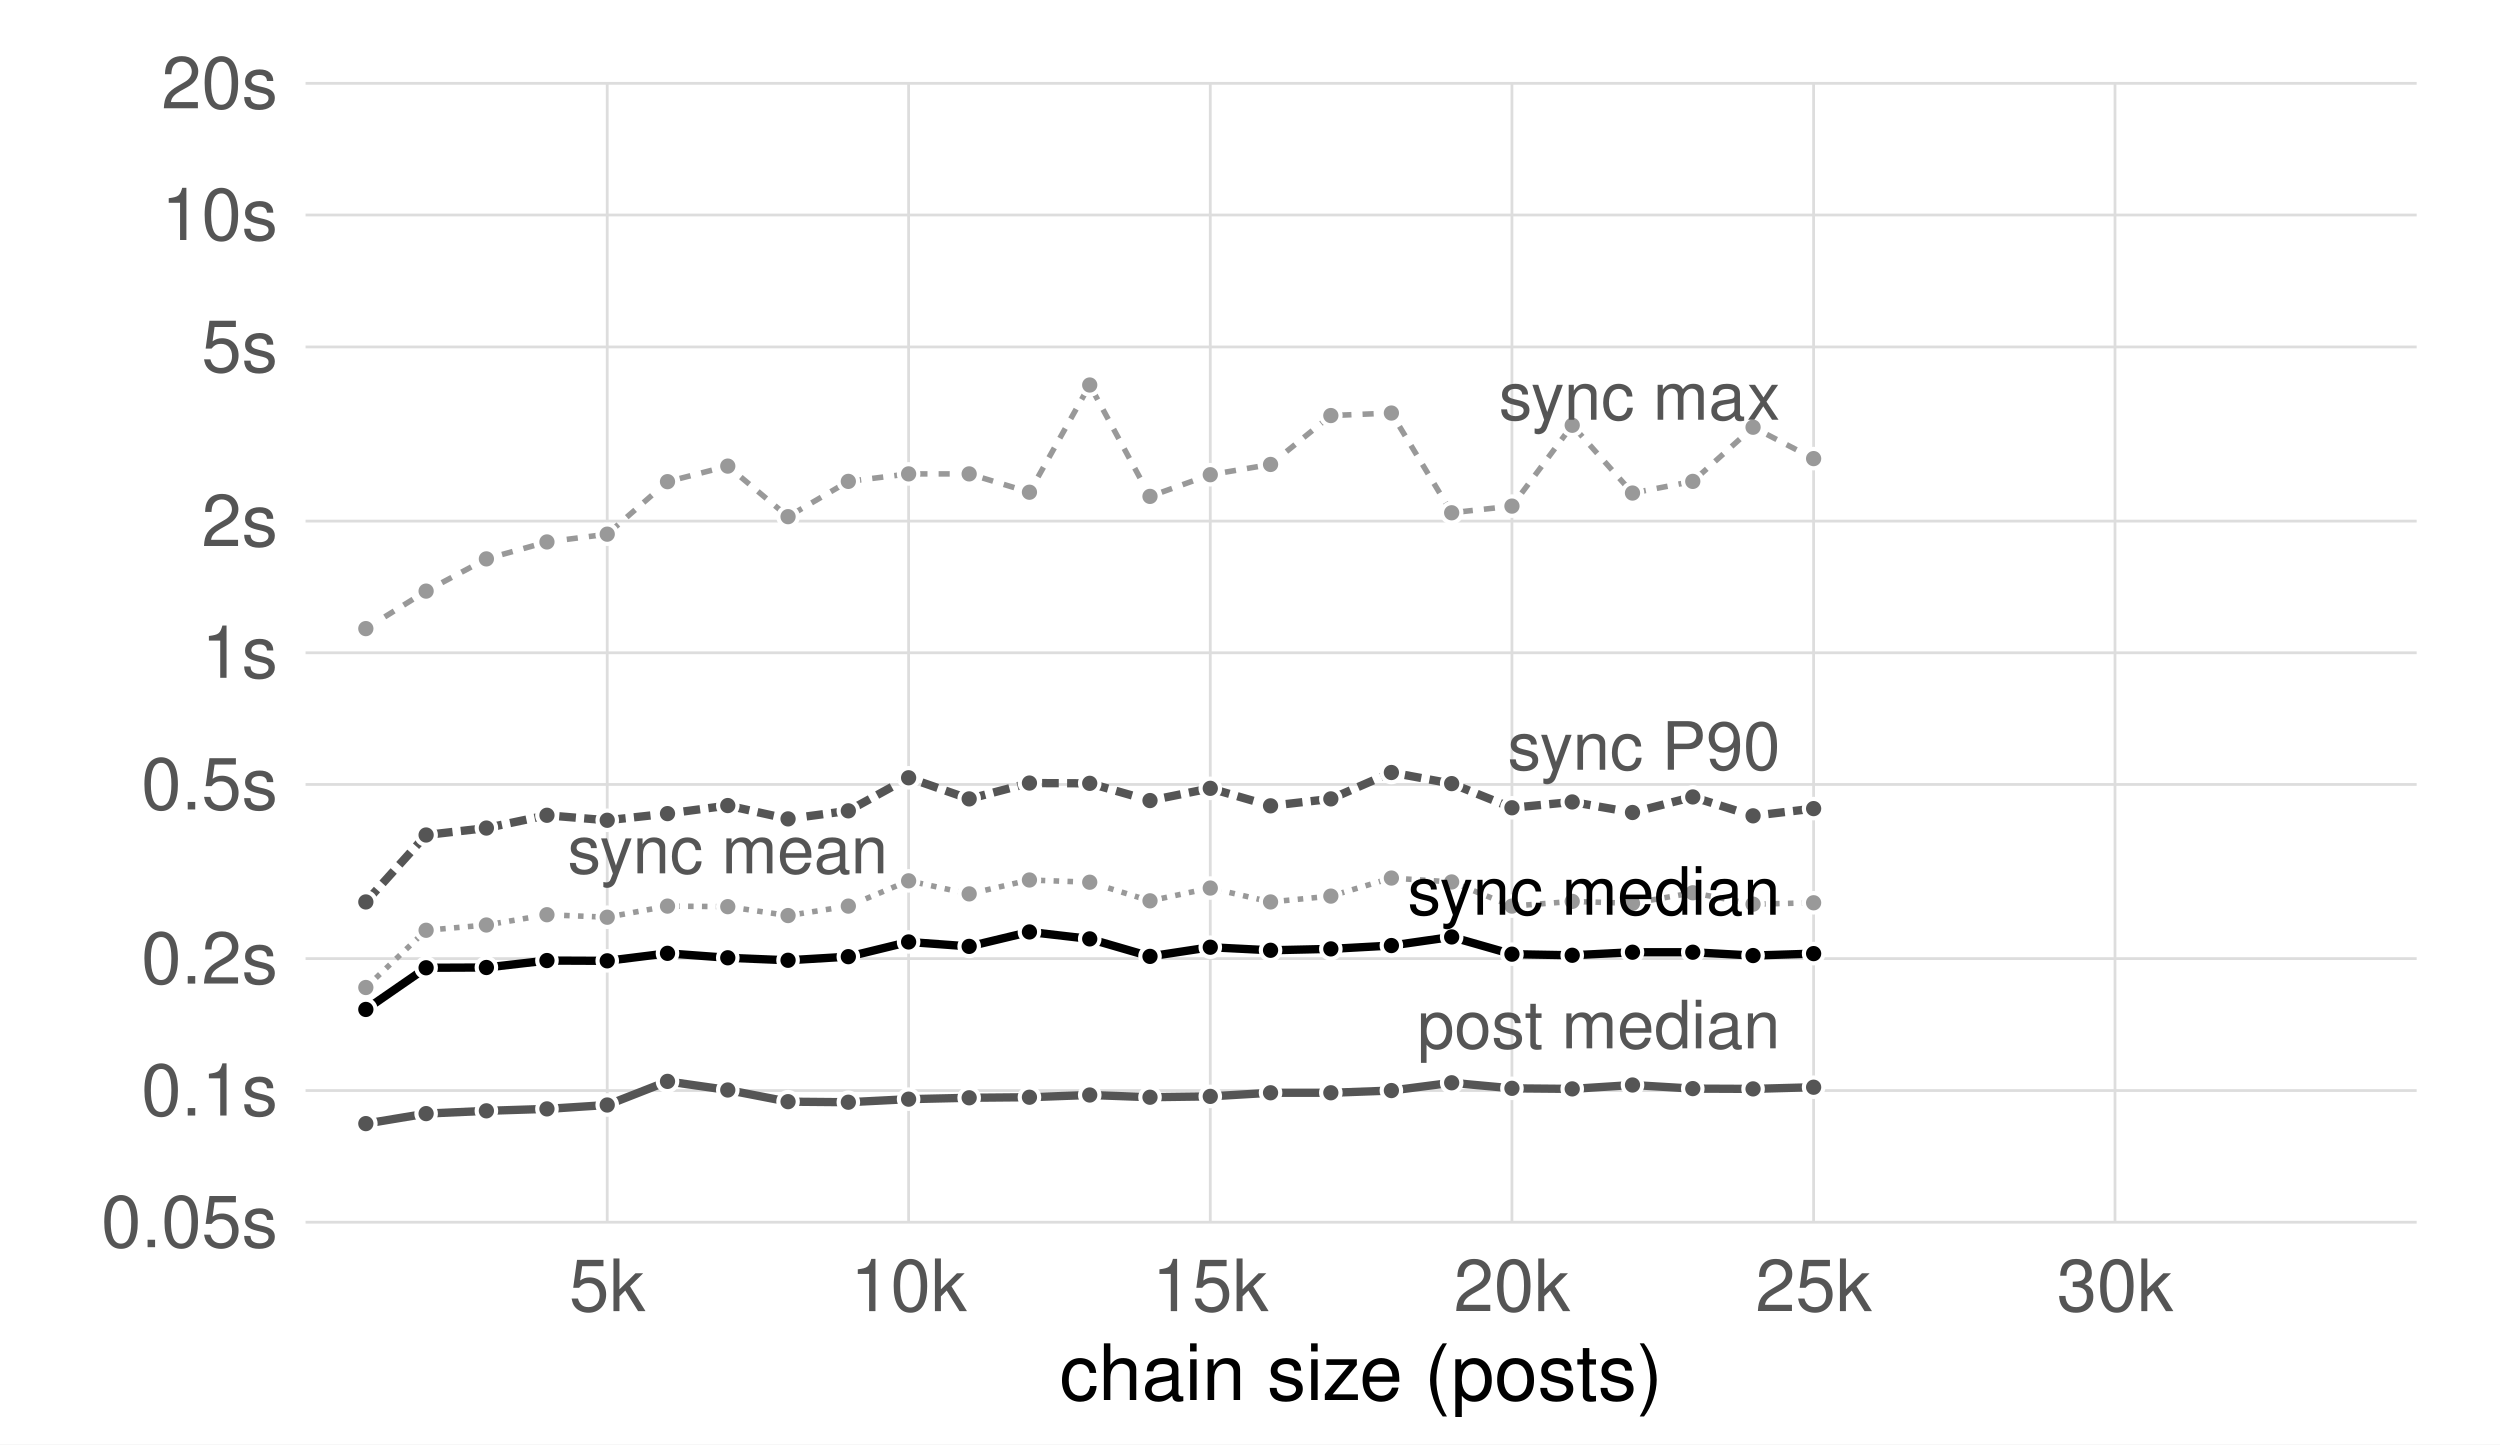
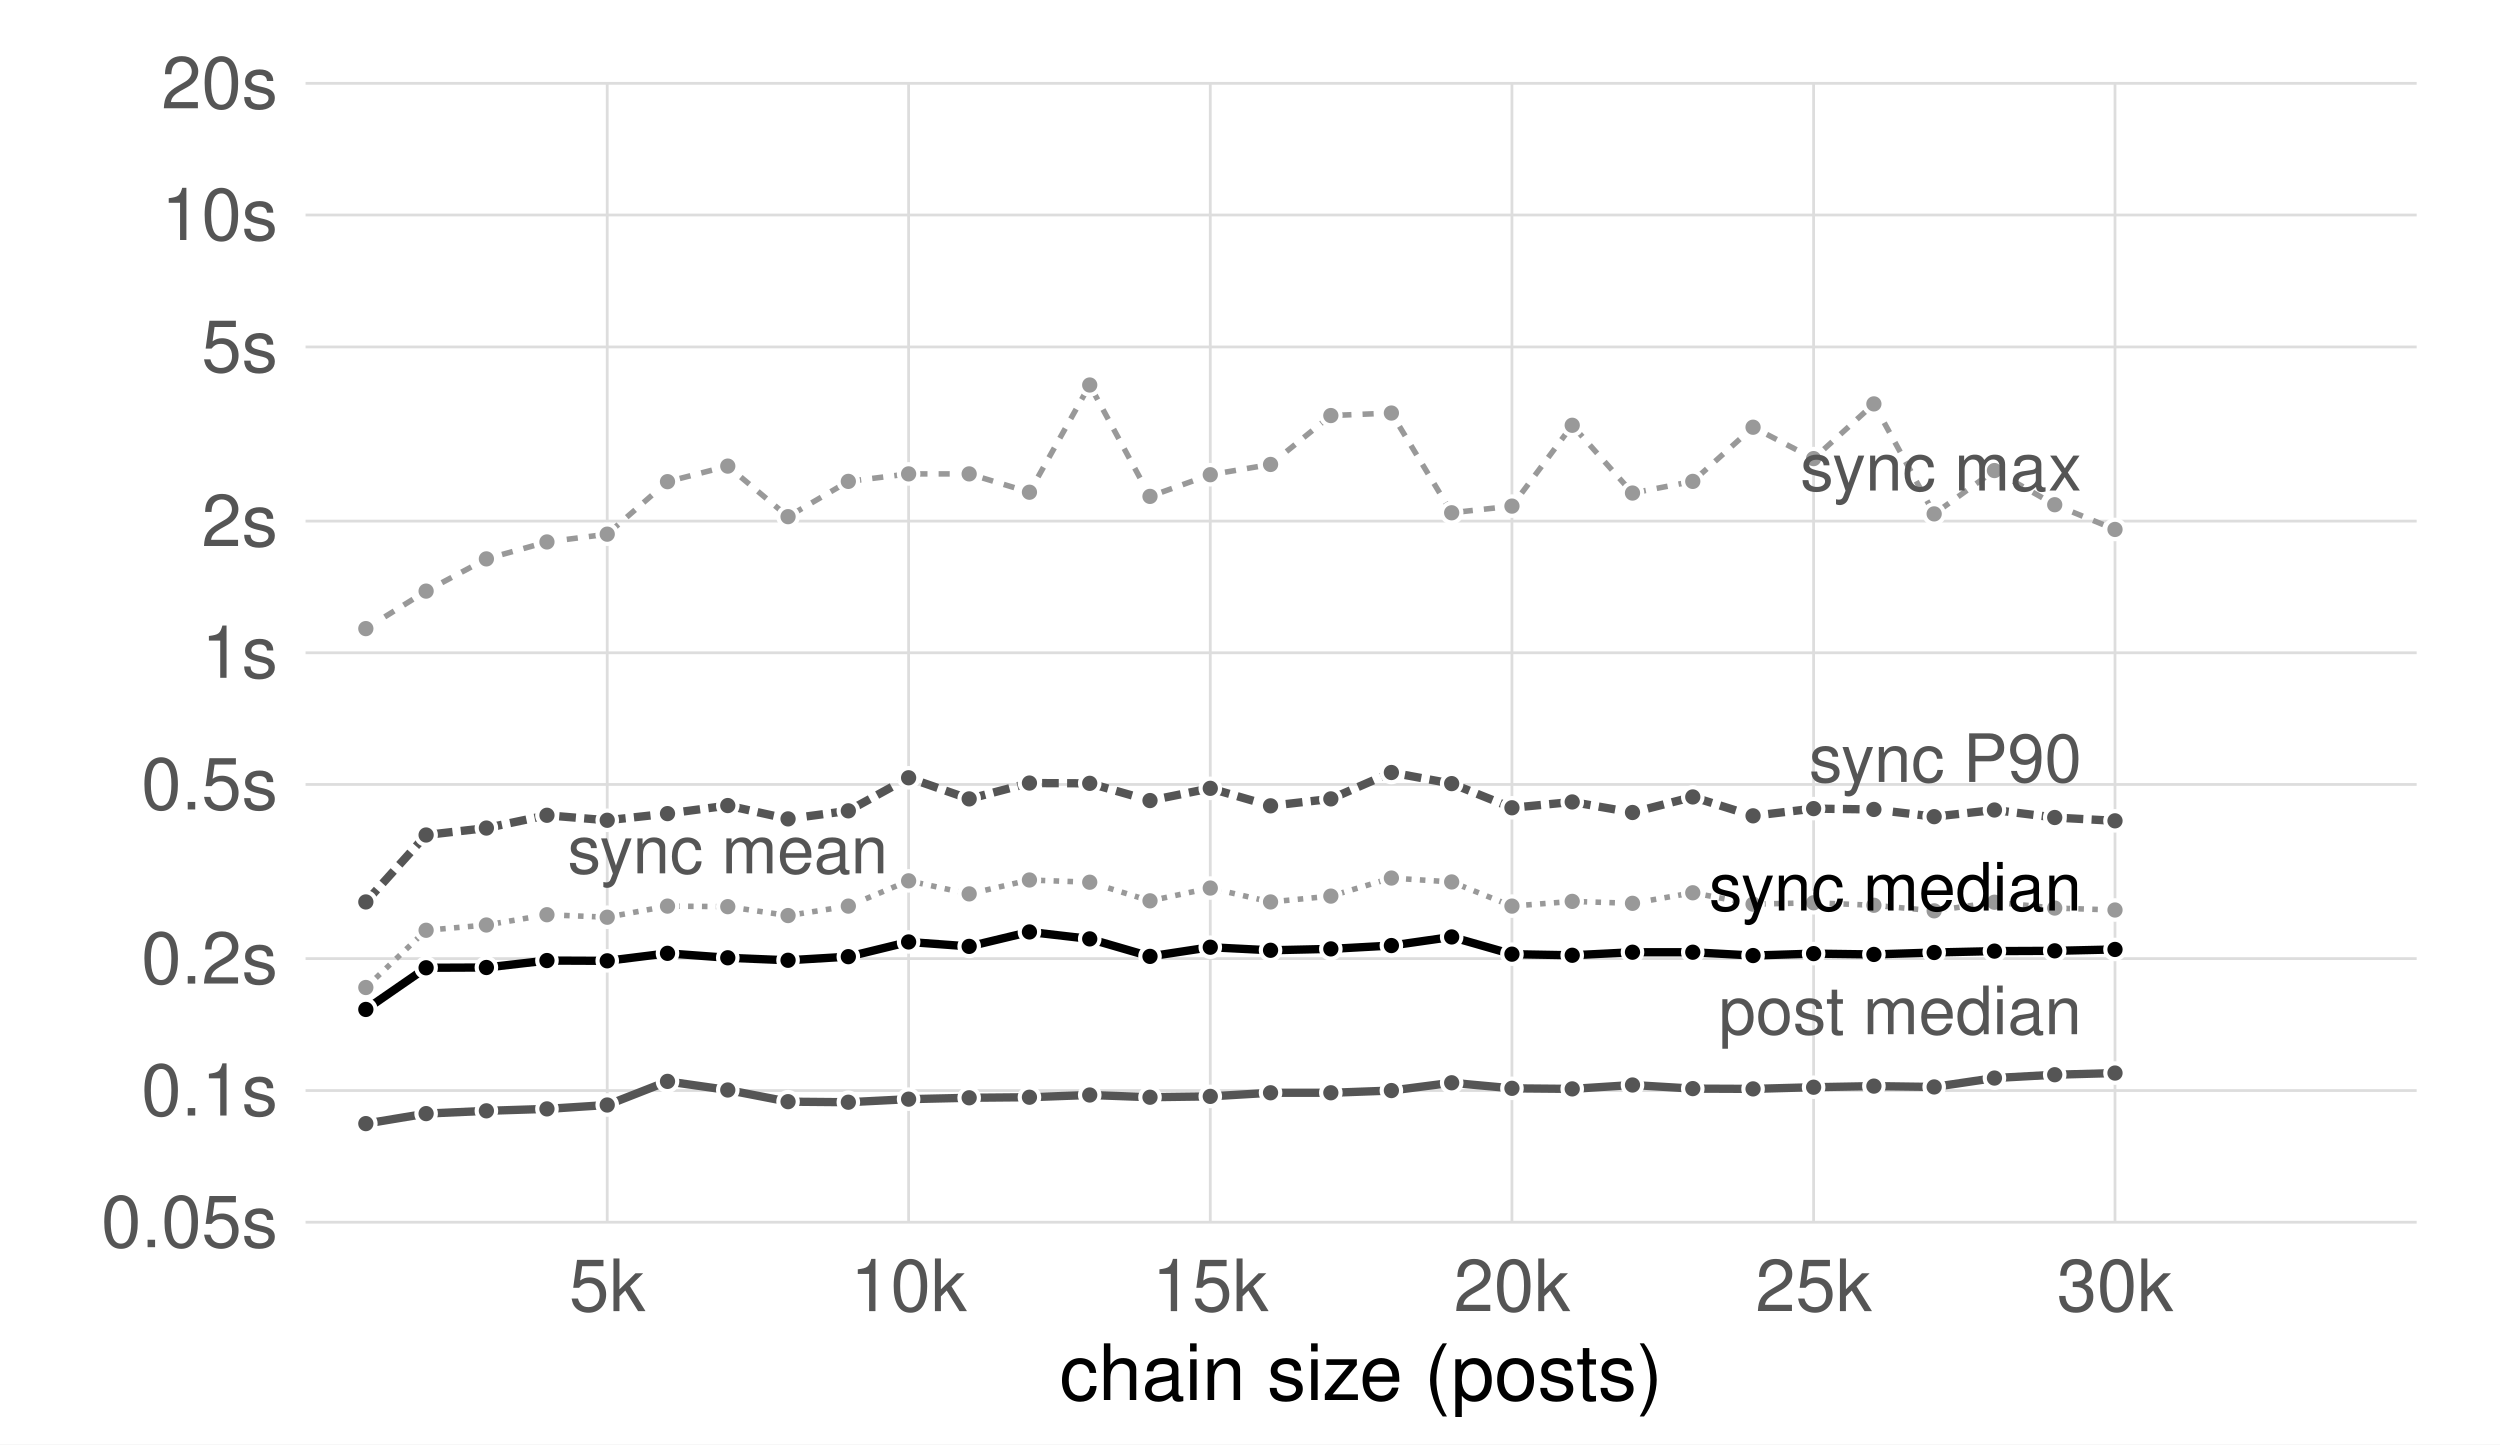
<svg xmlns="http://www.w3.org/2000/svg" width="900" height="520" viewBox="0 0 900 520">
  <rect width="900" height="520" fill="#ffffff" />
  <line x1="110" x2="870" y1="440.0" y2="440.0" stroke="#dddddd" />
  <text x="100.0" y="449.0" font-family="Helvetica, Arial, sans-serif" font-size="26" text-anchor="end" fill="#555555">0.05s</text>
  <line x1="110" x2="870" y1="392.6" y2="392.6" stroke="#dddddd" />
  <text x="100.0" y="401.6" font-family="Helvetica, Arial, sans-serif" font-size="26" text-anchor="end" fill="#555555">0.1s</text>
  <line x1="110" x2="870" y1="345.1" y2="345.1" stroke="#dddddd" />
  <text x="100.0" y="354.1" font-family="Helvetica, Arial, sans-serif" font-size="26" text-anchor="end" fill="#555555">0.2s</text>
  <line x1="110" x2="870" y1="282.4" y2="282.4" stroke="#dddddd" />
  <text x="100.0" y="291.4" font-family="Helvetica, Arial, sans-serif" font-size="26" text-anchor="end" fill="#555555">0.5s</text>
  <line x1="110" x2="870" y1="235.0" y2="235.0" stroke="#dddddd" />
  <text x="100.0" y="244.0" font-family="Helvetica, Arial, sans-serif" font-size="26" text-anchor="end" fill="#555555">1s</text>
  <line x1="110" x2="870" y1="187.6" y2="187.6" stroke="#dddddd" />
  <text x="100.0" y="196.6" font-family="Helvetica, Arial, sans-serif" font-size="26" text-anchor="end" fill="#555555">2s</text>
  <line x1="110" x2="870" y1="124.9" y2="124.9" stroke="#dddddd" />
  <text x="100.0" y="133.9" font-family="Helvetica, Arial, sans-serif" font-size="26" text-anchor="end" fill="#555555">5s</text>
  <line x1="110" x2="870" y1="77.4" y2="77.4" stroke="#dddddd" />
  <text x="100.0" y="86.4" font-family="Helvetica, Arial, sans-serif" font-size="26" text-anchor="end" fill="#555555">10s</text>
  <line x1="110" x2="870" y1="30.0" y2="30.0" stroke="#dddddd" />
  <text x="100.0" y="39.0" font-family="Helvetica, Arial, sans-serif" font-size="26" text-anchor="end" fill="#555555">20s</text>
  <line y1="30" y2="440" x1="218.6" x2="218.6" stroke="#dddddd" />
  <text x="218.6" y="472.0" font-family="Helvetica, Arial, sans-serif" font-size="26" text-anchor="middle" fill="#555555">5k</text>
  <line y1="30" y2="440" x1="327.1" x2="327.1" stroke="#dddddd" />
  <text x="327.1" y="472.0" font-family="Helvetica, Arial, sans-serif" font-size="26" text-anchor="middle" fill="#555555">10k</text>
  <line y1="30" y2="440" x1="435.7" x2="435.7" stroke="#dddddd" />
  <text x="435.7" y="472.0" font-family="Helvetica, Arial, sans-serif" font-size="26" text-anchor="middle" fill="#555555">15k</text>
  <line y1="30" y2="440" x1="544.3" x2="544.3" stroke="#dddddd" />
  <text x="544.3" y="472.0" font-family="Helvetica, Arial, sans-serif" font-size="26" text-anchor="middle" fill="#555555">20k</text>
  <line y1="30" y2="440" x1="652.9" x2="652.9" stroke="#dddddd" />
  <text x="652.9" y="472.0" font-family="Helvetica, Arial, sans-serif" font-size="26" text-anchor="middle" fill="#555555">25k</text>
  <line y1="30" y2="440" x1="761.4" x2="761.4" stroke="#dddddd" />
  <text x="761.4" y="472.0" font-family="Helvetica, Arial, sans-serif" font-size="26" text-anchor="middle" fill="#555555">30k</text>
  <text x="490.0" y="504.0" font-family="Helvetica, Arial, sans-serif" font-size="28" text-anchor="middle" fill="#000000">chain size (posts)</text>
-   <polyline fill="none" stroke="#999999" stroke-width="2" stroke-dasharray="4 4" points="131.7,226.3 153.4,212.8 175.1,201.2 196.9,195.1 218.6,192.3 240.3,173.4 262.0,167.8 283.7,186.0 305.4,173.3 327.1,170.6 348.9,170.6 370.6,177.2 392.3,138.6 414.0,178.7 435.7,170.9 457.4,167.2 479.1,149.6 500.9,148.7 522.6,184.6 544.3,182.2 566.0,153.1 587.7,177.5 609.4,173.3 631.1,153.8 652.9,165.1" />
+   <polyline fill="none" stroke="#999999" stroke-width="2" stroke-dasharray="4 4" points="131.7,226.3 153.4,212.8 175.1,201.2 196.9,195.1 218.6,192.3 240.3,173.4 262.0,167.8 283.7,186.0 305.4,173.3 327.1,170.6 348.9,170.6 370.6,177.2 392.3,138.6 414.0,178.7 435.7,170.9 457.4,167.2 479.1,149.6 500.9,148.7 522.6,184.6 544.3,182.2 566.0,153.1 587.7,177.5 609.4,173.3 631.1,153.8 652.9,165.1 674.6,145.4 696.3,185.0 718.0,169.4 739.7,181.7 761.4,190.6" />
  <circle cx="131.7" cy="226.3" r="3.5" fill="#999999" stroke="#ffffff" stroke-width="1.5" />
  <circle cx="153.4" cy="212.8" r="3.5" fill="#999999" stroke="#ffffff" stroke-width="1.5" />
  <circle cx="175.1" cy="201.2" r="3.5" fill="#999999" stroke="#ffffff" stroke-width="1.5" />
  <circle cx="196.9" cy="195.1" r="3.5" fill="#999999" stroke="#ffffff" stroke-width="1.5" />
  <circle cx="218.6" cy="192.3" r="3.5" fill="#999999" stroke="#ffffff" stroke-width="1.5" />
  <circle cx="240.3" cy="173.4" r="3.5" fill="#999999" stroke="#ffffff" stroke-width="1.5" />
  <circle cx="262.0" cy="167.8" r="3.5" fill="#999999" stroke="#ffffff" stroke-width="1.5" />
  <circle cx="283.7" cy="186.0" r="3.5" fill="#999999" stroke="#ffffff" stroke-width="1.5" />
  <circle cx="305.4" cy="173.3" r="3.5" fill="#999999" stroke="#ffffff" stroke-width="1.5" />
  <circle cx="327.1" cy="170.6" r="3.5" fill="#999999" stroke="#ffffff" stroke-width="1.5" />
  <circle cx="348.9" cy="170.6" r="3.5" fill="#999999" stroke="#ffffff" stroke-width="1.5" />
  <circle cx="370.6" cy="177.2" r="3.5" fill="#999999" stroke="#ffffff" stroke-width="1.5" />
  <circle cx="392.3" cy="138.6" r="3.5" fill="#999999" stroke="#ffffff" stroke-width="1.5" />
  <circle cx="414.0" cy="178.7" r="3.5" fill="#999999" stroke="#ffffff" stroke-width="1.5" />
  <circle cx="435.7" cy="170.9" r="3.5" fill="#999999" stroke="#ffffff" stroke-width="1.5" />
  <circle cx="457.4" cy="167.2" r="3.5" fill="#999999" stroke="#ffffff" stroke-width="1.5" />
  <circle cx="479.1" cy="149.6" r="3.5" fill="#999999" stroke="#ffffff" stroke-width="1.5" />
  <circle cx="500.9" cy="148.7" r="3.5" fill="#999999" stroke="#ffffff" stroke-width="1.5" />
  <circle cx="522.6" cy="184.6" r="3.5" fill="#999999" stroke="#ffffff" stroke-width="1.5" />
  <circle cx="544.3" cy="182.2" r="3.5" fill="#999999" stroke="#ffffff" stroke-width="1.5" />
  <circle cx="566.0" cy="153.1" r="3.5" fill="#999999" stroke="#ffffff" stroke-width="1.5" />
  <circle cx="587.7" cy="177.5" r="3.5" fill="#999999" stroke="#ffffff" stroke-width="1.5" />
  <circle cx="609.4" cy="173.3" r="3.5" fill="#999999" stroke="#ffffff" stroke-width="1.5" />
  <circle cx="631.1" cy="153.8" r="3.5" fill="#999999" stroke="#ffffff" stroke-width="1.5" />
  <circle cx="652.9" cy="165.1" r="3.5" fill="#999999" stroke="#ffffff" stroke-width="1.5" />
-   <text x="640.9" y="151.1" font-family="Helvetica, Arial, sans-serif" font-size="24" text-anchor="end" fill="#555555">sync max</text>
-   <polyline fill="none" stroke="#555555" stroke-width="3" stroke-dasharray="6 3" points="131.7,324.7 153.4,300.6 175.1,298.1 196.9,293.5 218.6,295.3 240.3,292.9 262.0,290.0 283.7,294.8 305.4,291.9 327.1,280.0 348.9,287.6 370.6,281.9 392.3,282.0 414.0,288.2 435.7,283.8 457.4,290.1 479.1,287.6 500.9,278.1 522.6,282.1 544.3,290.8 566.0,288.7 587.7,292.5 609.4,286.9 631.1,293.7 652.9,291.1" />
+   <circle cx="674.6" cy="145.4" r="3.5" fill="#999999" stroke="#ffffff" stroke-width="1.5" />
+   <circle cx="696.3" cy="185.0" r="3.5" fill="#999999" stroke="#ffffff" stroke-width="1.5" />
+   <circle cx="718.0" cy="169.4" r="3.5" fill="#999999" stroke="#ffffff" stroke-width="1.5" />
+   <circle cx="739.7" cy="181.7" r="3.5" fill="#999999" stroke="#ffffff" stroke-width="1.5" />
+   <circle cx="761.4" cy="190.6" r="3.5" fill="#999999" stroke="#ffffff" stroke-width="1.5" />
+   <text x="749.4" y="176.6" font-family="Helvetica, Arial, sans-serif" font-size="24" text-anchor="end" fill="#555555">sync max</text>
+   <polyline fill="none" stroke="#555555" stroke-width="3" stroke-dasharray="6 3" points="131.7,324.7 153.4,300.6 175.1,298.1 196.9,293.5 218.6,295.3 240.3,292.9 262.0,290.0 283.7,294.8 305.4,291.9 327.1,280.0 348.9,287.6 370.6,281.9 392.3,282.0 414.0,288.2 435.7,283.8 457.4,290.1 479.1,287.6 500.9,278.1 522.6,282.1 544.3,290.8 566.0,288.7 587.7,292.5 609.4,286.9 631.1,293.7 652.9,291.1 674.6,291.4 696.3,294.0 718.0,291.6 739.7,294.3 761.4,295.5" />
  <circle cx="131.7" cy="324.7" r="3.5" fill="#555555" stroke="#ffffff" stroke-width="1.5" />
  <circle cx="153.4" cy="300.6" r="3.5" fill="#555555" stroke="#ffffff" stroke-width="1.5" />
  <circle cx="175.1" cy="298.1" r="3.5" fill="#555555" stroke="#ffffff" stroke-width="1.5" />
  <circle cx="196.9" cy="293.5" r="3.5" fill="#555555" stroke="#ffffff" stroke-width="1.5" />
  <circle cx="218.6" cy="295.3" r="3.5" fill="#555555" stroke="#ffffff" stroke-width="1.5" />
  <circle cx="240.3" cy="292.9" r="3.5" fill="#555555" stroke="#ffffff" stroke-width="1.5" />
  <circle cx="262.0" cy="290.0" r="3.5" fill="#555555" stroke="#ffffff" stroke-width="1.5" />
  <circle cx="283.7" cy="294.8" r="3.5" fill="#555555" stroke="#ffffff" stroke-width="1.5" />
  <circle cx="305.4" cy="291.9" r="3.5" fill="#555555" stroke="#ffffff" stroke-width="1.5" />
  <circle cx="327.1" cy="280.0" r="3.5" fill="#555555" stroke="#ffffff" stroke-width="1.5" />
  <circle cx="348.9" cy="287.6" r="3.5" fill="#555555" stroke="#ffffff" stroke-width="1.5" />
  <circle cx="370.6" cy="281.9" r="3.5" fill="#555555" stroke="#ffffff" stroke-width="1.5" />
  <circle cx="392.3" cy="282.0" r="3.5" fill="#555555" stroke="#ffffff" stroke-width="1.5" />
  <circle cx="414.0" cy="288.2" r="3.5" fill="#555555" stroke="#ffffff" stroke-width="1.5" />
  <circle cx="435.7" cy="283.8" r="3.5" fill="#555555" stroke="#ffffff" stroke-width="1.5" />
  <circle cx="457.4" cy="290.1" r="3.5" fill="#555555" stroke="#ffffff" stroke-width="1.5" />
  <circle cx="479.1" cy="287.6" r="3.5" fill="#555555" stroke="#ffffff" stroke-width="1.5" />
  <circle cx="500.9" cy="278.1" r="3.5" fill="#555555" stroke="#ffffff" stroke-width="1.5" />
  <circle cx="522.6" cy="282.1" r="3.5" fill="#555555" stroke="#ffffff" stroke-width="1.5" />
  <circle cx="544.3" cy="290.8" r="3.5" fill="#555555" stroke="#ffffff" stroke-width="1.5" />
  <circle cx="566.0" cy="288.7" r="3.5" fill="#555555" stroke="#ffffff" stroke-width="1.5" />
  <circle cx="587.7" cy="292.5" r="3.5" fill="#555555" stroke="#ffffff" stroke-width="1.5" />
  <circle cx="609.4" cy="286.9" r="3.5" fill="#555555" stroke="#ffffff" stroke-width="1.5" />
  <circle cx="631.1" cy="293.7" r="3.5" fill="#555555" stroke="#ffffff" stroke-width="1.5" />
  <circle cx="652.9" cy="291.1" r="3.5" fill="#555555" stroke="#ffffff" stroke-width="1.5" />
-   <text x="640.9" y="277.1" font-family="Helvetica, Arial, sans-serif" font-size="24" text-anchor="end" fill="#555555">sync P90</text>
-   <polyline fill="none" stroke="#999999" stroke-width="2" stroke-dasharray="2 3" points="131.7,355.5 153.4,334.9 175.1,333.0 196.9,329.3 218.6,330.2 240.3,326.2 262.0,326.4 283.7,329.6 305.4,326.2 327.1,317.1 348.9,321.8 370.6,316.8 392.3,317.6 414.0,324.3 435.7,319.7 457.4,324.7 479.1,322.6 500.9,316.1 522.6,317.5 544.3,326.2 566.0,324.5 587.7,325.2 609.4,321.4 631.1,325.5 652.9,325.0" />
+   <circle cx="674.6" cy="291.4" r="3.5" fill="#555555" stroke="#ffffff" stroke-width="1.5" />
+   <circle cx="696.3" cy="294.0" r="3.5" fill="#555555" stroke="#ffffff" stroke-width="1.5" />
+   <circle cx="718.0" cy="291.6" r="3.5" fill="#555555" stroke="#ffffff" stroke-width="1.5" />
+   <circle cx="739.7" cy="294.3" r="3.5" fill="#555555" stroke="#ffffff" stroke-width="1.5" />
+   <circle cx="761.4" cy="295.5" r="3.5" fill="#555555" stroke="#ffffff" stroke-width="1.5" />
+   <text x="749.4" y="281.5" font-family="Helvetica, Arial, sans-serif" font-size="24" text-anchor="end" fill="#555555">sync P90</text>
+   <polyline fill="none" stroke="#999999" stroke-width="2" stroke-dasharray="2 3" points="131.7,355.5 153.4,334.9 175.1,333.0 196.9,329.3 218.6,330.2 240.3,326.2 262.0,326.4 283.7,329.6 305.4,326.2 327.1,317.1 348.9,321.8 370.6,316.8 392.3,317.6 414.0,324.3 435.7,319.7 457.4,324.7 479.1,322.6 500.9,316.1 522.6,317.5 544.3,326.2 566.0,324.5 587.7,325.2 609.4,321.4 631.1,325.5 652.9,325.0 674.6,325.9 696.3,327.9 718.0,324.8 739.7,326.9 761.4,327.6" />
  <circle cx="131.7" cy="355.5" r="3.5" fill="#999999" stroke="#ffffff" stroke-width="1.5" />
  <circle cx="153.4" cy="334.9" r="3.5" fill="#999999" stroke="#ffffff" stroke-width="1.5" />
  <circle cx="175.1" cy="333.0" r="3.5" fill="#999999" stroke="#ffffff" stroke-width="1.5" />
  <circle cx="196.9" cy="329.3" r="3.5" fill="#999999" stroke="#ffffff" stroke-width="1.5" />
  <circle cx="218.6" cy="330.2" r="3.5" fill="#999999" stroke="#ffffff" stroke-width="1.5" />
  <circle cx="240.3" cy="326.2" r="3.5" fill="#999999" stroke="#ffffff" stroke-width="1.5" />
  <circle cx="262.0" cy="326.4" r="3.5" fill="#999999" stroke="#ffffff" stroke-width="1.5" />
  <circle cx="283.7" cy="329.6" r="3.5" fill="#999999" stroke="#ffffff" stroke-width="1.5" />
  <circle cx="305.4" cy="326.2" r="3.5" fill="#999999" stroke="#ffffff" stroke-width="1.5" />
  <circle cx="327.1" cy="317.1" r="3.5" fill="#999999" stroke="#ffffff" stroke-width="1.5" />
  <circle cx="348.9" cy="321.8" r="3.5" fill="#999999" stroke="#ffffff" stroke-width="1.5" />
  <circle cx="370.6" cy="316.8" r="3.5" fill="#999999" stroke="#ffffff" stroke-width="1.5" />
  <circle cx="392.3" cy="317.6" r="3.5" fill="#999999" stroke="#ffffff" stroke-width="1.5" />
  <circle cx="414.0" cy="324.3" r="3.5" fill="#999999" stroke="#ffffff" stroke-width="1.5" />
  <circle cx="435.7" cy="319.7" r="3.5" fill="#999999" stroke="#ffffff" stroke-width="1.5" />
  <circle cx="457.4" cy="324.7" r="3.5" fill="#999999" stroke="#ffffff" stroke-width="1.5" />
  <circle cx="479.1" cy="322.6" r="3.5" fill="#999999" stroke="#ffffff" stroke-width="1.5" />
  <circle cx="500.9" cy="316.1" r="3.5" fill="#999999" stroke="#ffffff" stroke-width="1.5" />
  <circle cx="522.6" cy="317.5" r="3.5" fill="#999999" stroke="#ffffff" stroke-width="1.5" />
  <circle cx="544.3" cy="326.2" r="3.5" fill="#999999" stroke="#ffffff" stroke-width="1.5" />
  <circle cx="566.0" cy="324.5" r="3.5" fill="#999999" stroke="#ffffff" stroke-width="1.5" />
  <circle cx="587.7" cy="325.2" r="3.5" fill="#999999" stroke="#ffffff" stroke-width="1.5" />
  <circle cx="609.4" cy="321.4" r="3.5" fill="#999999" stroke="#ffffff" stroke-width="1.5" />
  <circle cx="631.1" cy="325.5" r="3.5" fill="#999999" stroke="#ffffff" stroke-width="1.5" />
  <circle cx="652.9" cy="325.0" r="3.5" fill="#999999" stroke="#ffffff" stroke-width="1.5" />
+   <circle cx="674.6" cy="325.9" r="3.5" fill="#999999" stroke="#ffffff" stroke-width="1.5" />
+   <circle cx="696.3" cy="327.9" r="3.5" fill="#999999" stroke="#ffffff" stroke-width="1.5" />
+   <circle cx="718.0" cy="324.8" r="3.5" fill="#999999" stroke="#ffffff" stroke-width="1.5" />
+   <circle cx="739.7" cy="326.9" r="3.5" fill="#999999" stroke="#ffffff" stroke-width="1.5" />
+   <circle cx="761.4" cy="327.6" r="3.5" fill="#999999" stroke="#ffffff" stroke-width="1.5" />
  <text x="262.0" y="314.4" font-family="Helvetica, Arial, sans-serif" font-size="24" text-anchor="middle" fill="#555555">sync mean</text>
-   <polyline fill="none" stroke="#000000" stroke-width="3" points="131.7,363.4 153.4,348.4 175.1,348.3 196.9,345.8 218.6,345.9 240.3,343.2 262.0,344.8 283.7,345.7 305.4,344.4 327.1,339.1 348.9,340.7 370.6,335.5 392.3,338.0 414.0,344.3 435.7,341.0 457.4,342.1 479.1,341.6 500.9,340.4 522.6,337.3 544.3,343.5 566.0,343.9 587.7,342.8 609.4,342.8 631.1,344.0 652.9,343.3" />
+   <polyline fill="none" stroke="#000000" stroke-width="3" points="131.7,363.4 153.4,348.4 175.1,348.3 196.9,345.8 218.6,345.9 240.3,343.2 262.0,344.8 283.7,345.7 305.4,344.4 327.1,339.1 348.9,340.7 370.6,335.5 392.3,338.0 414.0,344.3 435.7,341.0 457.4,342.1 479.1,341.6 500.9,340.4 522.6,337.3 544.3,343.5 566.0,343.9 587.7,342.8 609.4,342.8 631.1,344.0 652.9,343.3 674.6,343.6 696.3,342.9 718.0,342.4 739.7,342.3 761.4,341.8" />
  <circle cx="131.7" cy="363.4" r="3.5" fill="#000000" stroke="#ffffff" stroke-width="1.5" />
  <circle cx="153.4" cy="348.4" r="3.5" fill="#000000" stroke="#ffffff" stroke-width="1.5" />
  <circle cx="175.1" cy="348.3" r="3.5" fill="#000000" stroke="#ffffff" stroke-width="1.5" />
  <circle cx="196.9" cy="345.8" r="3.5" fill="#000000" stroke="#ffffff" stroke-width="1.5" />
  <circle cx="218.6" cy="345.9" r="3.5" fill="#000000" stroke="#ffffff" stroke-width="1.5" />
  <circle cx="240.3" cy="343.2" r="3.5" fill="#000000" stroke="#ffffff" stroke-width="1.5" />
  <circle cx="262.0" cy="344.8" r="3.5" fill="#000000" stroke="#ffffff" stroke-width="1.5" />
  <circle cx="283.7" cy="345.7" r="3.5" fill="#000000" stroke="#ffffff" stroke-width="1.5" />
  <circle cx="305.4" cy="344.4" r="3.5" fill="#000000" stroke="#ffffff" stroke-width="1.5" />
  <circle cx="327.1" cy="339.1" r="3.5" fill="#000000" stroke="#ffffff" stroke-width="1.5" />
  <circle cx="348.9" cy="340.7" r="3.5" fill="#000000" stroke="#ffffff" stroke-width="1.5" />
  <circle cx="370.6" cy="335.5" r="3.5" fill="#000000" stroke="#ffffff" stroke-width="1.5" />
  <circle cx="392.3" cy="338.0" r="3.5" fill="#000000" stroke="#ffffff" stroke-width="1.5" />
  <circle cx="414.0" cy="344.3" r="3.5" fill="#000000" stroke="#ffffff" stroke-width="1.5" />
  <circle cx="435.7" cy="341.0" r="3.5" fill="#000000" stroke="#ffffff" stroke-width="1.5" />
  <circle cx="457.4" cy="342.1" r="3.5" fill="#000000" stroke="#ffffff" stroke-width="1.5" />
  <circle cx="479.1" cy="341.6" r="3.5" fill="#000000" stroke="#ffffff" stroke-width="1.5" />
  <circle cx="500.9" cy="340.4" r="3.5" fill="#000000" stroke="#ffffff" stroke-width="1.5" />
  <circle cx="522.6" cy="337.3" r="3.5" fill="#000000" stroke="#ffffff" stroke-width="1.5" />
  <circle cx="544.3" cy="343.5" r="3.5" fill="#000000" stroke="#ffffff" stroke-width="1.5" />
  <circle cx="566.0" cy="343.9" r="3.5" fill="#000000" stroke="#ffffff" stroke-width="1.5" />
  <circle cx="587.7" cy="342.8" r="3.5" fill="#000000" stroke="#ffffff" stroke-width="1.5" />
  <circle cx="609.4" cy="342.8" r="3.5" fill="#000000" stroke="#ffffff" stroke-width="1.5" />
  <circle cx="631.1" cy="344.0" r="3.5" fill="#000000" stroke="#ffffff" stroke-width="1.5" />
  <circle cx="652.9" cy="343.3" r="3.5" fill="#000000" stroke="#ffffff" stroke-width="1.5" />
-   <text x="640.9" y="329.3" font-family="Helvetica, Arial, sans-serif" font-size="24" text-anchor="end" fill="#000000">sync median</text>
-   <polyline fill="none" stroke="#555555" stroke-width="3" points="131.7,404.5 153.4,400.9 175.1,399.9 196.9,399.2 218.6,397.8 240.3,389.3 262.0,392.4 283.7,396.6 305.4,396.8 327.1,395.7 348.9,395.2 370.6,395.0 392.3,394.2 414.0,395.0 435.7,394.7 457.4,393.4 479.1,393.4 500.9,392.6 522.6,389.8 544.3,391.8 566.0,392.0 587.7,390.6 609.4,391.9 631.1,392.0 652.9,391.4" />
+   <circle cx="674.6" cy="343.6" r="3.5" fill="#000000" stroke="#ffffff" stroke-width="1.5" />
+   <circle cx="696.3" cy="342.9" r="3.5" fill="#000000" stroke="#ffffff" stroke-width="1.5" />
+   <circle cx="718.0" cy="342.4" r="3.5" fill="#000000" stroke="#ffffff" stroke-width="1.5" />
+   <circle cx="739.7" cy="342.3" r="3.5" fill="#000000" stroke="#ffffff" stroke-width="1.5" />
+   <circle cx="761.4" cy="341.8" r="3.5" fill="#000000" stroke="#ffffff" stroke-width="1.5" />
+   <text x="749.4" y="327.8" font-family="Helvetica, Arial, sans-serif" font-size="24" text-anchor="end" fill="#000000">sync median</text>
+   <polyline fill="none" stroke="#555555" stroke-width="3" points="131.7,404.5 153.4,400.9 175.1,399.9 196.9,399.2 218.6,397.8 240.3,389.3 262.0,392.4 283.7,396.6 305.4,396.8 327.1,395.7 348.9,395.2 370.6,395.0 392.3,394.2 414.0,395.0 435.7,394.7 457.4,393.4 479.1,393.4 500.9,392.6 522.6,389.8 544.3,391.8 566.0,392.0 587.7,390.6 609.4,391.9 631.1,392.0 652.9,391.4 674.6,391.0 696.3,391.3 718.0,388.1 739.7,386.9 761.4,386.3" />
  <circle cx="131.7" cy="404.5" r="3.5" fill="#555555" stroke="#ffffff" stroke-width="1.5" />
  <circle cx="153.4" cy="400.9" r="3.5" fill="#555555" stroke="#ffffff" stroke-width="1.5" />
  <circle cx="175.1" cy="399.9" r="3.5" fill="#555555" stroke="#ffffff" stroke-width="1.5" />
  <circle cx="196.9" cy="399.2" r="3.5" fill="#555555" stroke="#ffffff" stroke-width="1.5" />
  <circle cx="218.6" cy="397.8" r="3.5" fill="#555555" stroke="#ffffff" stroke-width="1.5" />
  <circle cx="240.3" cy="389.3" r="3.5" fill="#555555" stroke="#ffffff" stroke-width="1.5" />
  <circle cx="262.0" cy="392.4" r="3.5" fill="#555555" stroke="#ffffff" stroke-width="1.5" />
  <circle cx="283.7" cy="396.6" r="3.5" fill="#555555" stroke="#ffffff" stroke-width="1.5" />
  <circle cx="305.4" cy="396.8" r="3.5" fill="#555555" stroke="#ffffff" stroke-width="1.5" />
  <circle cx="327.1" cy="395.7" r="3.5" fill="#555555" stroke="#ffffff" stroke-width="1.5" />
  <circle cx="348.9" cy="395.2" r="3.5" fill="#555555" stroke="#ffffff" stroke-width="1.5" />
  <circle cx="370.6" cy="395.0" r="3.5" fill="#555555" stroke="#ffffff" stroke-width="1.5" />
  <circle cx="392.3" cy="394.2" r="3.5" fill="#555555" stroke="#ffffff" stroke-width="1.5" />
  <circle cx="414.0" cy="395.0" r="3.5" fill="#555555" stroke="#ffffff" stroke-width="1.5" />
  <circle cx="435.7" cy="394.7" r="3.5" fill="#555555" stroke="#ffffff" stroke-width="1.5" />
  <circle cx="457.4" cy="393.4" r="3.5" fill="#555555" stroke="#ffffff" stroke-width="1.5" />
  <circle cx="479.1" cy="393.4" r="3.5" fill="#555555" stroke="#ffffff" stroke-width="1.5" />
  <circle cx="500.9" cy="392.6" r="3.5" fill="#555555" stroke="#ffffff" stroke-width="1.5" />
  <circle cx="522.6" cy="389.8" r="3.5" fill="#555555" stroke="#ffffff" stroke-width="1.5" />
  <circle cx="544.3" cy="391.8" r="3.5" fill="#555555" stroke="#ffffff" stroke-width="1.5" />
  <circle cx="566.0" cy="392.0" r="3.5" fill="#555555" stroke="#ffffff" stroke-width="1.5" />
  <circle cx="587.7" cy="390.6" r="3.5" fill="#555555" stroke="#ffffff" stroke-width="1.5" />
  <circle cx="609.4" cy="391.9" r="3.5" fill="#555555" stroke="#ffffff" stroke-width="1.5" />
  <circle cx="631.1" cy="392.0" r="3.5" fill="#555555" stroke="#ffffff" stroke-width="1.5" />
  <circle cx="652.9" cy="391.4" r="3.5" fill="#555555" stroke="#ffffff" stroke-width="1.5" />
-   <text x="640.9" y="377.4" font-family="Helvetica, Arial, sans-serif" font-size="24" text-anchor="end" fill="#555555">post median</text>
+   <circle cx="674.6" cy="391.0" r="3.5" fill="#555555" stroke="#ffffff" stroke-width="1.5" />
+   <circle cx="696.3" cy="391.3" r="3.5" fill="#555555" stroke="#ffffff" stroke-width="1.5" />
+   <circle cx="718.0" cy="388.1" r="3.5" fill="#555555" stroke="#ffffff" stroke-width="1.5" />
+   <circle cx="739.7" cy="386.9" r="3.5" fill="#555555" stroke="#ffffff" stroke-width="1.5" />
+   <circle cx="761.4" cy="386.3" r="3.5" fill="#555555" stroke="#ffffff" stroke-width="1.5" />
+   <text x="749.4" y="372.3" font-family="Helvetica, Arial, sans-serif" font-size="24" text-anchor="end" fill="#555555">post median</text>
</svg>
